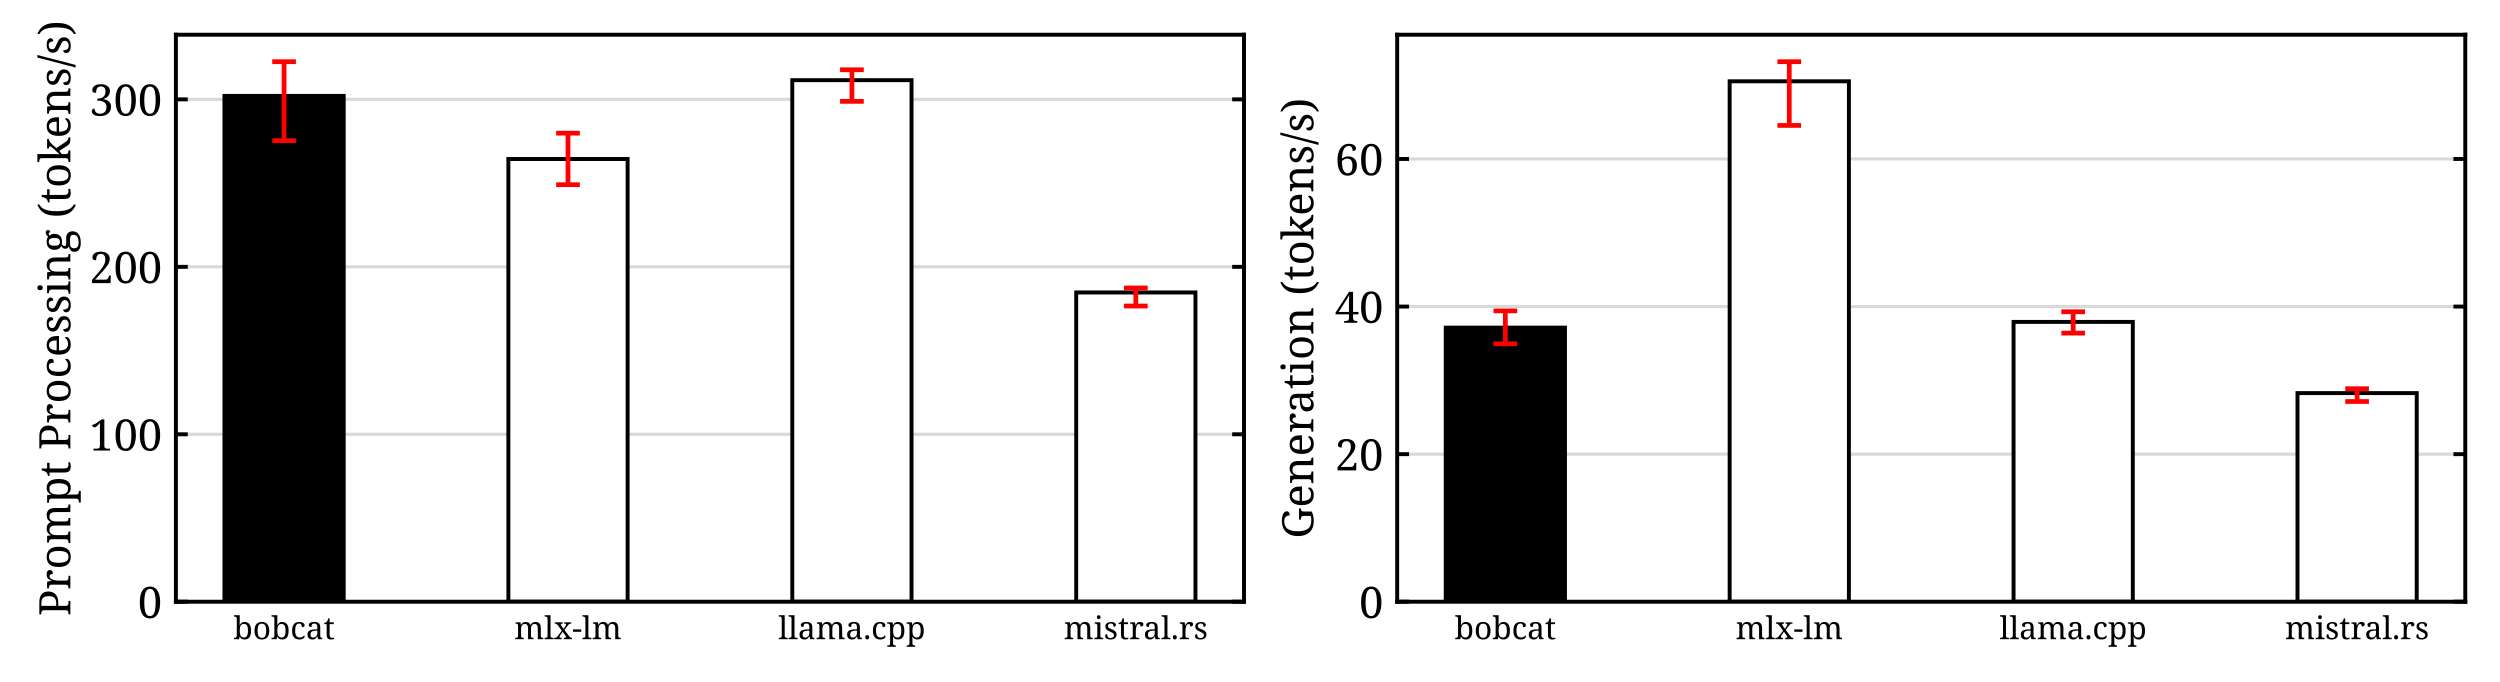
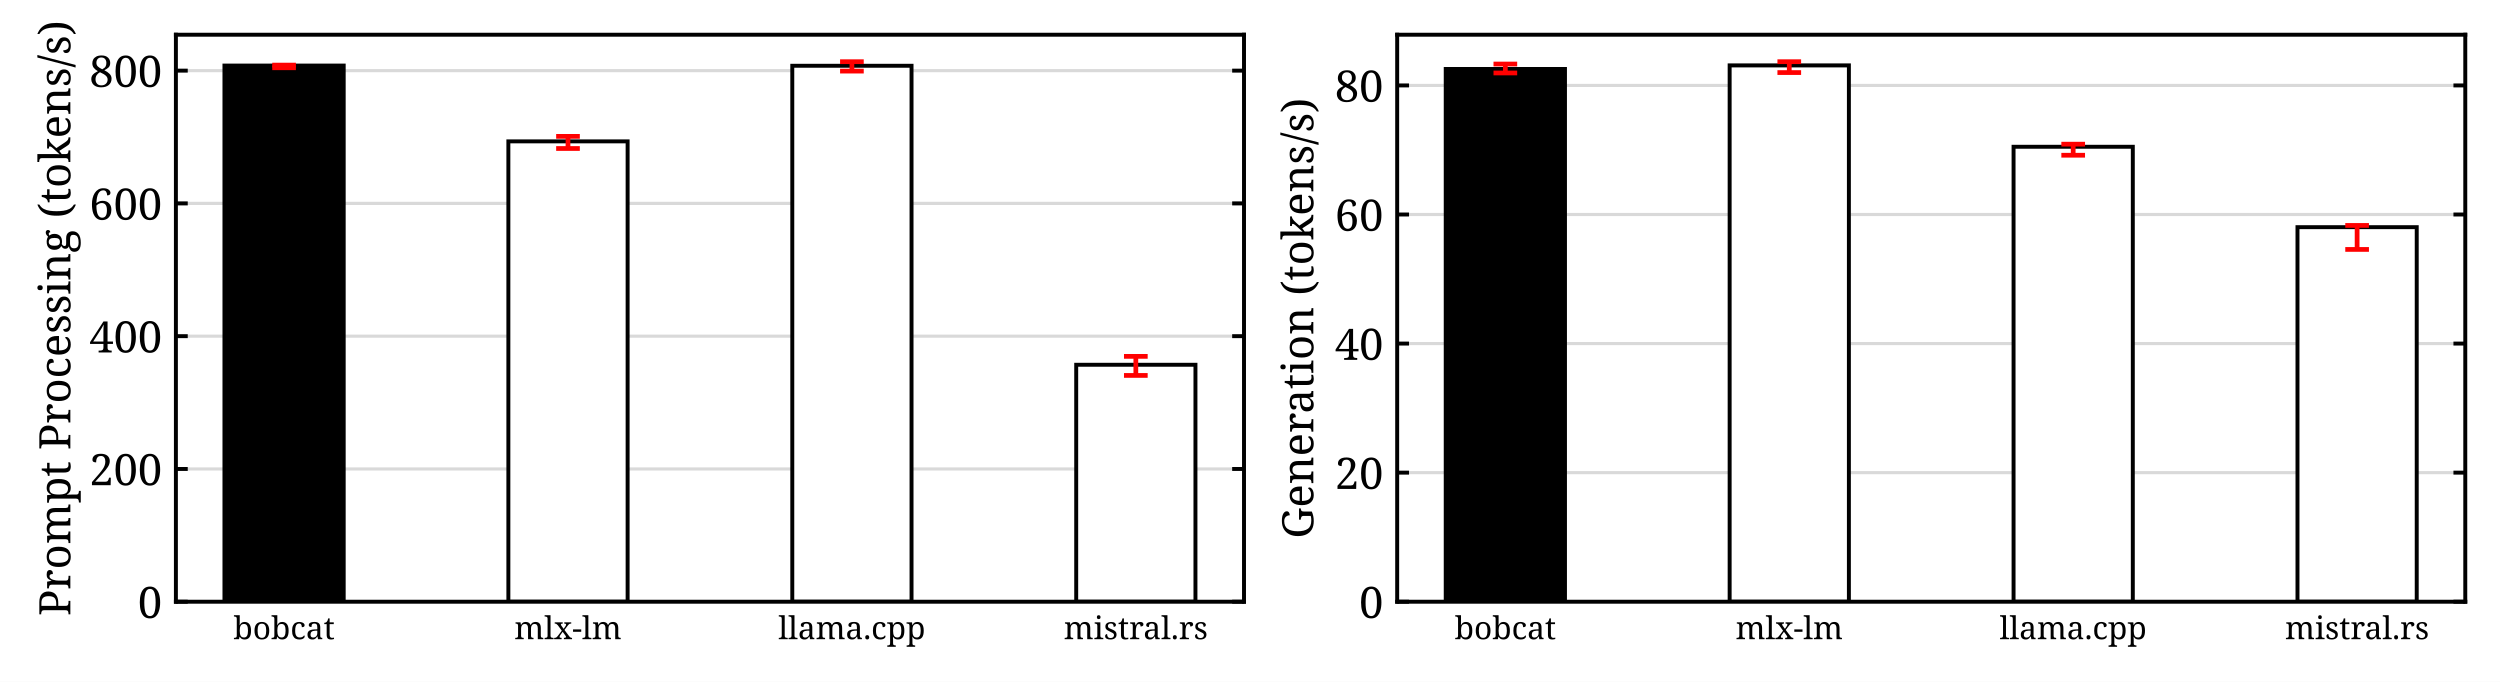
<svg xmlns="http://www.w3.org/2000/svg" xmlns:xlink="http://www.w3.org/1999/xlink" width="633.6pt" height="172.8pt" viewBox="0 0 633.6 172.8" version="1.1">
  <defs>
    <style type="text/css">*{stroke-linejoin: round; stroke-linecap: butt}</style>
  </defs>
  <g id="figure_1">
    <g id="patch_1">
      <path d="M 0 172.8  L 633.6 172.8  L 633.6 0  L 0 0  z " style="fill: #ffffff" />
    </g>
    <g id="axes_1">
      <g id="patch_2">
        <path d="M 44.58 152.5  L 315.28 152.5  L 315.28 8.8  L 44.58 8.8  z " style="fill: #ffffff" />
      </g>
      <g id="matplotlib.axis_1">
        <g id="xtick_1">
          <g id="text_1">
            <text style="font-size: 8px; font-family: 'STIXGeneral', serif; text-anchor: middle" x="71.995" y="162" transform="rotate(-0 71.99539 162)">bobcat</text>
          </g>
        </g>
        <g id="xtick_2">
          <g id="text_2">
            <text style="font-size: 8px; font-family: 'STIXGeneral', serif; text-anchor: middle" x="143.952" y="162" transform="rotate(-0 143.9518 162)">mlx-lm</text>
          </g>
        </g>
        <g id="xtick_3">
          <g id="text_3">
            <text style="font-size: 8px; font-family: 'STIXGeneral', serif; text-anchor: middle" x="215.908" y="162" transform="rotate(-0 215.9082 162)">llama.cpp</text>
          </g>
        </g>
        <g id="xtick_4">
          <g id="text_4">
            <text style="font-size: 8px; font-family: 'STIXGeneral', serif; text-anchor: middle" x="287.865" y="162" transform="rotate(-0 287.8646 162)">mistral.rs</text>
          </g>
        </g>
      </g>
      <g id="matplotlib.axis_2">
        <g id="ytick_1">
          <g id="line2d_1">
            <path d="M 44.58 152.5  L 315.28 152.5  " clip-path="url(#p3686427576)" style="fill: none; stroke: #d9d9d9; stroke-width: 0.8; stroke-linecap: square" />
          </g>
          <g id="line2d_2">
            <defs>
              <path id="mdae82fceea" d="M 0 0  L 3 0  " style="stroke: #000000" />
            </defs>
            <g>
              <use xlink:href="#mdae82fceea" x="44.58" y="152.5" style="stroke: #000000" />
            </g>
          </g>
          <g id="line2d_3">
            <defs>
              <path id="m9e3574b6be" d="M 0 0  L -3 0  " style="stroke: #000000" />
            </defs>
            <g>
              <use xlink:href="#m9e3574b6be" x="315.28" y="152.5" style="stroke: #000000" />
            </g>
          </g>
          <g id="text_5">
            <text style="font-size: 11px; font-family: 'STIXGeneral', serif; text-anchor: end" x="41.08" y="156.625" transform="rotate(-0 41.08 156.625)">0</text>
          </g>
        </g>
        <g id="ytick_2">
          <g id="line2d_4">
-             <path d="M 44.58 110.063  L 315.28 110.063  " clip-path="url(#p3686427576)" style="fill: none; stroke: #d9d9d9; stroke-width: 0.8; stroke-linecap: square" />
+             <path d="M 44.58 118.85  L 315.28 118.85  " clip-path="url(#p3686427576)" style="fill: none; stroke: #d9d9d9; stroke-width: 0.8; stroke-linecap: square" />
          </g>
          <g id="line2d_5">
            <g>
-               <use xlink:href="#mdae82fceea" x="44.58" y="110.063" style="stroke: #000000" />
+               <use xlink:href="#mdae82fceea" x="44.58" y="118.85" style="stroke: #000000" />
            </g>
          </g>
          <g id="line2d_6">
            <g>
-               <use xlink:href="#m9e3574b6be" x="315.28" y="110.063" style="stroke: #000000" />
+               <use xlink:href="#m9e3574b6be" x="315.28" y="118.85" style="stroke: #000000" />
            </g>
          </g>
          <g id="text_6">
-             <text style="font-size: 11px; font-family: 'STIXGeneral', serif; text-anchor: end" x="41.08" y="114.188" transform="rotate(-0 41.08 114.188)">100</text>
+             <text style="font-size: 11px; font-family: 'STIXGeneral', serif; text-anchor: end" x="41.08" y="122.975" transform="rotate(-0 41.08 122.9749)">200</text>
          </g>
        </g>
        <g id="ytick_3">
          <g id="line2d_7">
-             <path d="M 44.58 67.626  L 315.28 67.626  " clip-path="url(#p3686427576)" style="fill: none; stroke: #d9d9d9; stroke-width: 0.8; stroke-linecap: square" />
+             <path d="M 44.58 85.2  L 315.28 85.2  " clip-path="url(#p3686427576)" style="fill: none; stroke: #d9d9d9; stroke-width: 0.8; stroke-linecap: square" />
          </g>
          <g id="line2d_8">
            <g>
-               <use xlink:href="#mdae82fceea" x="44.58" y="67.626" style="stroke: #000000" />
+               <use xlink:href="#mdae82fceea" x="44.58" y="85.2" style="stroke: #000000" />
            </g>
          </g>
          <g id="line2d_9">
            <g>
-               <use xlink:href="#m9e3574b6be" x="315.28" y="67.626" style="stroke: #000000" />
+               <use xlink:href="#m9e3574b6be" x="315.28" y="85.2" style="stroke: #000000" />
            </g>
          </g>
          <g id="text_7">
-             <text style="font-size: 11px; font-family: 'STIXGeneral', serif; text-anchor: end" x="41.08" y="71.751" transform="rotate(-0 41.08 71.75108)">200</text>
+             <text style="font-size: 11px; font-family: 'STIXGeneral', serif; text-anchor: end" x="41.08" y="89.325" transform="rotate(-0 41.08 89.32485)">400</text>
          </g>
        </g>
        <g id="ytick_4">
          <g id="line2d_10">
-             <path d="M 44.58 25.189  L 315.28 25.189  " clip-path="url(#p3686427576)" style="fill: none; stroke: #d9d9d9; stroke-width: 0.8; stroke-linecap: square" />
+             <path d="M 44.58 51.55  L 315.28 51.55  " clip-path="url(#p3686427576)" style="fill: none; stroke: #d9d9d9; stroke-width: 0.8; stroke-linecap: square" />
          </g>
          <g id="line2d_11">
            <g>
-               <use xlink:href="#mdae82fceea" x="44.58" y="25.189" style="stroke: #000000" />
+               <use xlink:href="#mdae82fceea" x="44.58" y="51.55" style="stroke: #000000" />
            </g>
          </g>
          <g id="line2d_12">
            <g>
-               <use xlink:href="#m9e3574b6be" x="315.28" y="25.189" style="stroke: #000000" />
+               <use xlink:href="#m9e3574b6be" x="315.28" y="51.55" style="stroke: #000000" />
            </g>
          </g>
          <g id="text_8">
-             <text style="font-size: 11px; font-family: 'STIXGeneral', serif; text-anchor: end" x="41.08" y="29.314" transform="rotate(-0 41.08 29.31411)">300</text>
-           </g>
-         </g>
-         <g id="text_9">
+             <text style="font-size: 11px; font-family: 'STIXGeneral', serif; text-anchor: end" x="41.08" y="55.675" transform="rotate(-0 41.08 55.67477)">600</text>
+           </g>
+         </g>
+         <g id="ytick_5">
+           <g id="line2d_13">
+             <path d="M 44.58 17.9  L 315.28 17.9  " clip-path="url(#p3686427576)" style="fill: none; stroke: #d9d9d9; stroke-width: 0.8; stroke-linecap: square" />
+           </g>
+           <g id="line2d_14">
+             <g>
+               <use xlink:href="#mdae82fceea" x="44.58" y="17.9" style="stroke: #000000" />
+             </g>
+           </g>
+           <g id="line2d_15">
+             <g>
+               <use xlink:href="#m9e3574b6be" x="315.28" y="17.9" style="stroke: #000000" />
+             </g>
+           </g>
+           <g id="text_9">
+             <text style="font-size: 11px; font-family: 'STIXGeneral', serif; text-anchor: end" x="41.08" y="22.025" transform="rotate(-0 41.08 22.0247)">800</text>
+           </g>
+         </g>
+         <g id="text_10">
          <text style="font-size: 11px; font-family: 'STIXGeneral', serif; text-anchor: middle" x="17.83" y="80.65" transform="rotate(-90 17.83 80.65)">Prompt Processing (tokens/s)</text>
        </g>
      </g>
      <g id="patch_3">
-         <path d="M 56.885 152.5  L 87.106 152.5  L 87.106 24.314  L 56.885 24.314  z " clip-path="url(#p3686427576)" style="stroke: #000000; stroke-linejoin: miter" />
+         <path d="M 56.885 152.5  L 87.106 152.5  L 87.106 16.624  L 56.885 16.624  z " clip-path="url(#p3686427576)" style="stroke: #000000; stroke-linejoin: miter" />
      </g>
      <g id="patch_4">
-         <path d="M 128.841 152.5  L 159.063 152.5  L 159.063 40.298  L 128.841 40.298  z " clip-path="url(#p3686427576)" style="fill: #ffffff; stroke: #000000; stroke-linejoin: miter" />
+         <path d="M 128.841 152.5  L 159.063 152.5  L 159.063 35.83  L 128.841 35.83  z " clip-path="url(#p3686427576)" style="fill: #ffffff; stroke: #000000; stroke-linejoin: miter" />
      </g>
      <g id="patch_5">
-         <path d="M 200.797 152.5  L 231.019 152.5  L 231.019 20.32  L 200.797 20.32  z " clip-path="url(#p3686427576)" style="fill: #ffffff; stroke: #000000; stroke-linejoin: miter" />
+         <path d="M 200.797 152.5  L 231.019 152.5  L 231.019 16.674  L 200.797 16.674  z " clip-path="url(#p3686427576)" style="fill: #ffffff; stroke: #000000; stroke-linejoin: miter" />
      </g>
      <g id="patch_6">
-         <path d="M 272.754 152.5  L 302.975 152.5  L 302.975 74.123  L 272.754 74.123  z " clip-path="url(#p3686427576)" style="fill: #ffffff; stroke: #000000; stroke-linejoin: miter" />
+         <path d="M 272.754 152.5  L 302.975 152.5  L 302.975 92.452  L 272.754 92.452  z " clip-path="url(#p3686427576)" style="fill: #ffffff; stroke: #000000; stroke-linejoin: miter" />
      </g>
      <g id="patch_7">
        <path d="M 44.58 152.5  L 44.58 8.8  " style="fill: none; stroke: #000000; stroke-linejoin: miter; stroke-linecap: square" />
      </g>
      <g id="patch_8">
        <path d="M 315.28 152.5  L 315.28 8.8  " style="fill: none; stroke: #000000; stroke-linejoin: miter; stroke-linecap: square" />
      </g>
      <g id="patch_9">
        <path d="M 44.58 152.5  L 315.28 152.5  " style="fill: none; stroke: #000000; stroke-linejoin: miter; stroke-linecap: square" />
      </g>
      <g id="patch_10">
        <path d="M 44.58 8.8  L 315.28 8.8  " style="fill: none; stroke: #000000; stroke-linejoin: miter; stroke-linecap: square" />
      </g>
      <g id="LineCollection_1">
-         <path d="M 71.995 35.66  L 71.995 15.643  " clip-path="url(#p3686427576)" style="fill: none; stroke: #ff0000; stroke-width: 1.2" />
-         <path d="M 143.952 46.81  L 143.952 33.751  " clip-path="url(#p3686427576)" style="fill: none; stroke: #ff0000; stroke-width: 1.2" />
-         <path d="M 215.908 25.688  L 215.908 17.673  " clip-path="url(#p3686427576)" style="fill: none; stroke: #ff0000; stroke-width: 1.2" />
-         <path d="M 287.865 77.558  L 287.865 72.982  " clip-path="url(#p3686427576)" style="fill: none; stroke: #ff0000; stroke-width: 1.2" />
-       </g>
-       <g id="line2d_13">
+         <path d="M 71.995 17.172  L 71.995 16.499  " clip-path="url(#p3686427576)" style="fill: none; stroke: #ff0000; stroke-width: 1.2" />
+         <path d="M 143.952 37.635  L 143.952 34.553  " clip-path="url(#p3686427576)" style="fill: none; stroke: #ff0000; stroke-width: 1.2" />
+         <path d="M 215.908 18.012  L 215.908 15.643  " clip-path="url(#p3686427576)" style="fill: none; stroke: #ff0000; stroke-width: 1.2" />
+         <path d="M 287.865 95.151  L 287.865 90.318  " clip-path="url(#p3686427576)" style="fill: none; stroke: #ff0000; stroke-width: 1.2" />
+       </g>
+       <g id="line2d_16">
        <defs>
          <path id="m49be664565" d="M 3 0  L -3 -0  " style="stroke: #ff0000; stroke-width: 1.2" />
        </defs>
        <g clip-path="url(#p3686427576)">
-           <use xlink:href="#m49be664565" x="71.995" y="35.66" style="fill: #1f77b4; stroke: #ff0000; stroke-width: 1.2" />
-           <use xlink:href="#m49be664565" x="143.952" y="46.81" style="fill: #1f77b4; stroke: #ff0000; stroke-width: 1.2" />
-           <use xlink:href="#m49be664565" x="215.908" y="25.688" style="fill: #1f77b4; stroke: #ff0000; stroke-width: 1.2" />
-           <use xlink:href="#m49be664565" x="287.865" y="77.558" style="fill: #1f77b4; stroke: #ff0000; stroke-width: 1.2" />
-         </g>
-       </g>
-       <g id="line2d_14">
+           <use xlink:href="#m49be664565" x="71.995" y="17.172" style="fill: #1f77b4; stroke: #ff0000; stroke-width: 1.2" />
+           <use xlink:href="#m49be664565" x="143.952" y="37.635" style="fill: #1f77b4; stroke: #ff0000; stroke-width: 1.2" />
+           <use xlink:href="#m49be664565" x="215.908" y="18.012" style="fill: #1f77b4; stroke: #ff0000; stroke-width: 1.2" />
+           <use xlink:href="#m49be664565" x="287.865" y="95.151" style="fill: #1f77b4; stroke: #ff0000; stroke-width: 1.2" />
+         </g>
+       </g>
+       <g id="line2d_17">
        <g clip-path="url(#p3686427576)">
-           <use xlink:href="#m49be664565" x="71.995" y="15.643" style="fill: #1f77b4; stroke: #ff0000; stroke-width: 1.2" />
-           <use xlink:href="#m49be664565" x="143.952" y="33.751" style="fill: #1f77b4; stroke: #ff0000; stroke-width: 1.2" />
-           <use xlink:href="#m49be664565" x="215.908" y="17.673" style="fill: #1f77b4; stroke: #ff0000; stroke-width: 1.2" />
-           <use xlink:href="#m49be664565" x="287.865" y="72.982" style="fill: #1f77b4; stroke: #ff0000; stroke-width: 1.2" />
-         </g>
-       </g>
-       <g id="line2d_15" />
+           <use xlink:href="#m49be664565" x="71.995" y="16.499" style="fill: #1f77b4; stroke: #ff0000; stroke-width: 1.2" />
+           <use xlink:href="#m49be664565" x="143.952" y="34.553" style="fill: #1f77b4; stroke: #ff0000; stroke-width: 1.2" />
+           <use xlink:href="#m49be664565" x="215.908" y="15.643" style="fill: #1f77b4; stroke: #ff0000; stroke-width: 1.2" />
+           <use xlink:href="#m49be664565" x="287.865" y="90.318" style="fill: #1f77b4; stroke: #ff0000; stroke-width: 1.2" />
+         </g>
+       </g>
+       <g id="line2d_18" />
    </g>
    <g id="axes_2">
      <g id="patch_11">
        <path d="M 354.1 152.5  L 624.8 152.5  L 624.8 8.8  L 354.1 8.8  z " style="fill: #ffffff" />
      </g>
      <g id="matplotlib.axis_3">
        <g id="xtick_5">
-           <g id="text_10">
+           <g id="text_11">
            <text style="font-size: 8px; font-family: 'STIXGeneral', serif; text-anchor: middle" x="381.515" y="162" transform="rotate(-0 381.5154 162)">bobcat</text>
          </g>
        </g>
        <g id="xtick_6">
-           <g id="text_11">
+           <g id="text_12">
            <text style="font-size: 8px; font-family: 'STIXGeneral', serif; text-anchor: middle" x="453.472" y="162" transform="rotate(-0 453.4718 162)">mlx-lm</text>
          </g>
        </g>
        <g id="xtick_7">
-           <g id="text_12">
+           <g id="text_13">
            <text style="font-size: 8px; font-family: 'STIXGeneral', serif; text-anchor: middle" x="525.428" y="162" transform="rotate(-0 525.4282 162)">llama.cpp</text>
          </g>
        </g>
        <g id="xtick_8">
-           <g id="text_13">
+           <g id="text_14">
            <text style="font-size: 8px; font-family: 'STIXGeneral', serif; text-anchor: middle" x="597.385" y="162" transform="rotate(-0 597.3846 162)">mistral.rs</text>
          </g>
        </g>
      </g>
      <g id="matplotlib.axis_4">
-         <g id="ytick_5">
-           <g id="line2d_16">
-             <path d="M 354.1 152.5  L 624.8 152.5  " clip-path="url(#pe3b10e4e99)" style="fill: none; stroke: #d9d9d9; stroke-width: 0.8; stroke-linecap: square" />
-           </g>
-           <g id="line2d_17">
-             <g>
-               <use xlink:href="#mdae82fceea" x="354.1" y="152.5" style="stroke: #000000" />
-             </g>
-           </g>
-           <g id="line2d_18">
-             <g>
-               <use xlink:href="#m9e3574b6be" x="624.8" y="152.5" style="stroke: #000000" />
-             </g>
-           </g>
-           <g id="text_14">
-             <text style="font-size: 11px; font-family: 'STIXGeneral', serif; text-anchor: end" x="350.6" y="156.625" transform="rotate(-0 350.6 156.625)">0</text>
-           </g>
-         </g>
        <g id="ytick_6">
          <g id="line2d_19">
-             <path d="M 354.1 115.097  L 624.8 115.097  " clip-path="url(#pe3b10e4e99)" style="fill: none; stroke: #d9d9d9; stroke-width: 0.8; stroke-linecap: square" />
+             <path d="M 354.1 152.5  L 624.8 152.5  " clip-path="url(#pe3b10e4e99)" style="fill: none; stroke: #d9d9d9; stroke-width: 0.8; stroke-linecap: square" />
          </g>
          <g id="line2d_20">
            <g>
-               <use xlink:href="#mdae82fceea" x="354.1" y="115.097" style="stroke: #000000" />
+               <use xlink:href="#mdae82fceea" x="354.1" y="152.5" style="stroke: #000000" />
            </g>
          </g>
          <g id="line2d_21">
            <g>
-               <use xlink:href="#m9e3574b6be" x="624.8" y="115.097" style="stroke: #000000" />
+               <use xlink:href="#m9e3574b6be" x="624.8" y="152.5" style="stroke: #000000" />
            </g>
          </g>
          <g id="text_15">
-             <text style="font-size: 11px; font-family: 'STIXGeneral', serif; text-anchor: end" x="350.6" y="119.222" transform="rotate(-0 350.6 119.2218)">20</text>
+             <text style="font-size: 11px; font-family: 'STIXGeneral', serif; text-anchor: end" x="350.6" y="156.625" transform="rotate(-0 350.6 156.625)">0</text>
          </g>
        </g>
        <g id="ytick_7">
          <g id="line2d_22">
-             <path d="M 354.1 77.694  L 624.8 77.694  " clip-path="url(#pe3b10e4e99)" style="fill: none; stroke: #d9d9d9; stroke-width: 0.8; stroke-linecap: square" />
+             <path d="M 354.1 119.788  L 624.8 119.788  " clip-path="url(#pe3b10e4e99)" style="fill: none; stroke: #d9d9d9; stroke-width: 0.8; stroke-linecap: square" />
          </g>
          <g id="line2d_23">
            <g>
-               <use xlink:href="#mdae82fceea" x="354.1" y="77.694" style="stroke: #000000" />
+               <use xlink:href="#mdae82fceea" x="354.1" y="119.788" style="stroke: #000000" />
            </g>
          </g>
          <g id="line2d_24">
            <g>
-               <use xlink:href="#m9e3574b6be" x="624.8" y="77.694" style="stroke: #000000" />
+               <use xlink:href="#m9e3574b6be" x="624.8" y="119.788" style="stroke: #000000" />
            </g>
          </g>
          <g id="text_16">
-             <text style="font-size: 11px; font-family: 'STIXGeneral', serif; text-anchor: end" x="350.6" y="81.819" transform="rotate(-0 350.6 81.81861)">40</text>
+             <text style="font-size: 11px; font-family: 'STIXGeneral', serif; text-anchor: end" x="350.6" y="123.913" transform="rotate(-0 350.6 123.9134)">20</text>
          </g>
        </g>
        <g id="ytick_8">
          <g id="line2d_25">
-             <path d="M 354.1 40.29  L 624.8 40.29  " clip-path="url(#pe3b10e4e99)" style="fill: none; stroke: #d9d9d9; stroke-width: 0.8; stroke-linecap: square" />
+             <path d="M 354.1 87.077  L 624.8 87.077  " clip-path="url(#pe3b10e4e99)" style="fill: none; stroke: #d9d9d9; stroke-width: 0.8; stroke-linecap: square" />
          </g>
          <g id="line2d_26">
            <g>
-               <use xlink:href="#mdae82fceea" x="354.1" y="40.29" style="stroke: #000000" />
+               <use xlink:href="#mdae82fceea" x="354.1" y="87.077" style="stroke: #000000" />
            </g>
          </g>
          <g id="line2d_27">
            <g>
-               <use xlink:href="#m9e3574b6be" x="624.8" y="40.29" style="stroke: #000000" />
+               <use xlink:href="#m9e3574b6be" x="624.8" y="87.077" style="stroke: #000000" />
            </g>
          </g>
          <g id="text_17">
-             <text style="font-size: 11px; font-family: 'STIXGeneral', serif; text-anchor: end" x="350.6" y="44.415" transform="rotate(-0 350.6 44.41542)">60</text>
-           </g>
-         </g>
-         <g id="text_18">
+             <text style="font-size: 11px; font-family: 'STIXGeneral', serif; text-anchor: end" x="350.6" y="91.202" transform="rotate(-0 350.6 91.20188)">40</text>
+           </g>
+         </g>
+         <g id="ytick_9">
+           <g id="line2d_28">
+             <path d="M 354.1 54.365  L 624.8 54.365  " clip-path="url(#pe3b10e4e99)" style="fill: none; stroke: #d9d9d9; stroke-width: 0.8; stroke-linecap: square" />
+           </g>
+           <g id="line2d_29">
+             <g>
+               <use xlink:href="#mdae82fceea" x="354.1" y="54.365" style="stroke: #000000" />
+             </g>
+           </g>
+           <g id="line2d_30">
+             <g>
+               <use xlink:href="#m9e3574b6be" x="624.8" y="54.365" style="stroke: #000000" />
+             </g>
+           </g>
+           <g id="text_18">
+             <text style="font-size: 11px; font-family: 'STIXGeneral', serif; text-anchor: end" x="350.6" y="58.49" transform="rotate(-0 350.6 58.49032)">60</text>
+           </g>
+         </g>
+         <g id="ytick_10">
+           <g id="line2d_31">
+             <path d="M 354.1 21.654  L 624.8 21.654  " clip-path="url(#pe3b10e4e99)" style="fill: none; stroke: #d9d9d9; stroke-width: 0.8; stroke-linecap: square" />
+           </g>
+           <g id="line2d_32">
+             <g>
+               <use xlink:href="#mdae82fceea" x="354.1" y="21.654" style="stroke: #000000" />
+             </g>
+           </g>
+           <g id="line2d_33">
+             <g>
+               <use xlink:href="#m9e3574b6be" x="624.8" y="21.654" style="stroke: #000000" />
+             </g>
+           </g>
+           <g id="text_19">
+             <text style="font-size: 11px; font-family: 'STIXGeneral', serif; text-anchor: end" x="350.6" y="25.779" transform="rotate(-0 350.6 25.77876)">80</text>
+           </g>
+         </g>
+         <g id="text_20">
          <text style="font-size: 11px; font-family: 'STIXGeneral', serif; text-anchor: middle" x="332.85" y="80.65" transform="rotate(-90 332.85 80.65)">Generation (tokens/s)</text>
        </g>
      </g>
      <g id="patch_12">
-         <path d="M 366.405 152.5  L 396.626 152.5  L 396.626 83.034  L 366.405 83.034  z " clip-path="url(#pe3b10e4e99)" style="stroke: #000000; stroke-linejoin: miter" />
+         <path d="M 366.405 152.5  L 396.626 152.5  L 396.626 17.488  L 366.405 17.488  z " clip-path="url(#pe3b10e4e99)" style="stroke: #000000; stroke-linejoin: miter" />
      </g>
      <g id="patch_13">
-         <path d="M 438.361 152.5  L 468.583 152.5  L 468.583 20.599  L 438.361 20.599  z " clip-path="url(#pe3b10e4e99)" style="fill: #ffffff; stroke: #000000; stroke-linejoin: miter" />
+         <path d="M 438.361 152.5  L 468.583 152.5  L 468.583 16.575  L 438.361 16.575  z " clip-path="url(#pe3b10e4e99)" style="fill: #ffffff; stroke: #000000; stroke-linejoin: miter" />
      </g>
      <g id="patch_14">
-         <path d="M 510.317 152.5  L 540.539 152.5  L 540.539 81.586  L 510.317 81.586  z " clip-path="url(#pe3b10e4e99)" style="fill: #ffffff; stroke: #000000; stroke-linejoin: miter" />
+         <path d="M 510.317 152.5  L 540.539 152.5  L 540.539 37.198  L 510.317 37.198  z " clip-path="url(#pe3b10e4e99)" style="fill: #ffffff; stroke: #000000; stroke-linejoin: miter" />
      </g>
      <g id="patch_15">
-         <path d="M 582.274 152.5  L 612.495 152.5  L 612.495 99.626  L 582.274 99.626  z " clip-path="url(#pe3b10e4e99)" style="fill: #ffffff; stroke: #000000; stroke-linejoin: miter" />
+         <path d="M 582.274 152.5  L 612.495 152.5  L 612.495 57.574  L 582.274 57.574  z " clip-path="url(#pe3b10e4e99)" style="fill: #ffffff; stroke: #000000; stroke-linejoin: miter" />
      </g>
      <g id="patch_16">
        <path d="M 354.1 152.5  L 354.1 8.8  " style="fill: none; stroke: #000000; stroke-linejoin: miter; stroke-linecap: square" />
      </g>
      <g id="patch_17">
        <path d="M 624.8 152.5  L 624.8 8.8  " style="fill: none; stroke: #000000; stroke-linejoin: miter; stroke-linecap: square" />
      </g>
      <g id="patch_18">
        <path d="M 354.1 152.5  L 624.8 152.5  " style="fill: none; stroke: #000000; stroke-linejoin: miter; stroke-linecap: square" />
      </g>
      <g id="patch_19">
        <path d="M 354.1 8.8  L 624.8 8.8  " style="fill: none; stroke: #000000; stroke-linejoin: miter; stroke-linecap: square" />
      </g>
      <g id="LineCollection_2">
-         <path d="M 381.515 87.138  L 381.515 78.797  " clip-path="url(#pe3b10e4e99)" style="fill: none; stroke: #ff0000; stroke-width: 1.2" />
-         <path d="M 453.472 31.785  L 453.472 15.643  " clip-path="url(#pe3b10e4e99)" style="fill: none; stroke: #ff0000; stroke-width: 1.2" />
-         <path d="M 525.428 84.416  L 525.428 79.011  " clip-path="url(#pe3b10e4e99)" style="fill: none; stroke: #ff0000; stroke-width: 1.2" />
-         <path d="M 597.385 101.763  L 597.385 98.512  " clip-path="url(#pe3b10e4e99)" style="fill: none; stroke: #ff0000; stroke-width: 1.2" />
-       </g>
-       <g id="line2d_28">
+         <path d="M 381.515 18.497  L 381.515 16.235  " clip-path="url(#pe3b10e4e99)" style="fill: none; stroke: #ff0000; stroke-width: 1.2" />
+         <path d="M 453.472 18.384  L 453.472 15.643  " clip-path="url(#pe3b10e4e99)" style="fill: none; stroke: #ff0000; stroke-width: 1.2" />
+         <path d="M 525.428 39.344  L 525.428 36.545  " clip-path="url(#pe3b10e4e99)" style="fill: none; stroke: #ff0000; stroke-width: 1.2" />
+         <path d="M 597.385 63.222  L 597.385 57.131  " clip-path="url(#pe3b10e4e99)" style="fill: none; stroke: #ff0000; stroke-width: 1.2" />
+       </g>
+       <g id="line2d_34">
        <g clip-path="url(#pe3b10e4e99)">
-           <use xlink:href="#m49be664565" x="381.515" y="87.138" style="fill: #1f77b4; stroke: #ff0000; stroke-width: 1.2" />
-           <use xlink:href="#m49be664565" x="453.472" y="31.785" style="fill: #1f77b4; stroke: #ff0000; stroke-width: 1.2" />
-           <use xlink:href="#m49be664565" x="525.428" y="84.416" style="fill: #1f77b4; stroke: #ff0000; stroke-width: 1.2" />
-           <use xlink:href="#m49be664565" x="597.385" y="101.763" style="fill: #1f77b4; stroke: #ff0000; stroke-width: 1.2" />
-         </g>
-       </g>
-       <g id="line2d_29">
+           <use xlink:href="#m49be664565" x="381.515" y="18.497" style="fill: #1f77b4; stroke: #ff0000; stroke-width: 1.2" />
+           <use xlink:href="#m49be664565" x="453.472" y="18.384" style="fill: #1f77b4; stroke: #ff0000; stroke-width: 1.2" />
+           <use xlink:href="#m49be664565" x="525.428" y="39.344" style="fill: #1f77b4; stroke: #ff0000; stroke-width: 1.2" />
+           <use xlink:href="#m49be664565" x="597.385" y="63.222" style="fill: #1f77b4; stroke: #ff0000; stroke-width: 1.2" />
+         </g>
+       </g>
+       <g id="line2d_35">
        <g clip-path="url(#pe3b10e4e99)">
-           <use xlink:href="#m49be664565" x="381.515" y="78.797" style="fill: #1f77b4; stroke: #ff0000; stroke-width: 1.2" />
+           <use xlink:href="#m49be664565" x="381.515" y="16.235" style="fill: #1f77b4; stroke: #ff0000; stroke-width: 1.2" />
          <use xlink:href="#m49be664565" x="453.472" y="15.643" style="fill: #1f77b4; stroke: #ff0000; stroke-width: 1.2" />
-           <use xlink:href="#m49be664565" x="525.428" y="79.011" style="fill: #1f77b4; stroke: #ff0000; stroke-width: 1.2" />
-           <use xlink:href="#m49be664565" x="597.385" y="98.512" style="fill: #1f77b4; stroke: #ff0000; stroke-width: 1.2" />
-         </g>
-       </g>
-       <g id="line2d_30" />
+           <use xlink:href="#m49be664565" x="525.428" y="36.545" style="fill: #1f77b4; stroke: #ff0000; stroke-width: 1.2" />
+           <use xlink:href="#m49be664565" x="597.385" y="57.131" style="fill: #1f77b4; stroke: #ff0000; stroke-width: 1.2" />
+         </g>
+       </g>
+       <g id="line2d_36" />
    </g>
  </g>
  <defs>
    <clipPath id="p3686427576">
      <rect x="44.58" y="8.8" width="270.7" height="143.7" />
    </clipPath>
    <clipPath id="pe3b10e4e99">
      <rect x="354.1" y="8.8" width="270.7" height="143.7" />
    </clipPath>
  </defs>
</svg>
